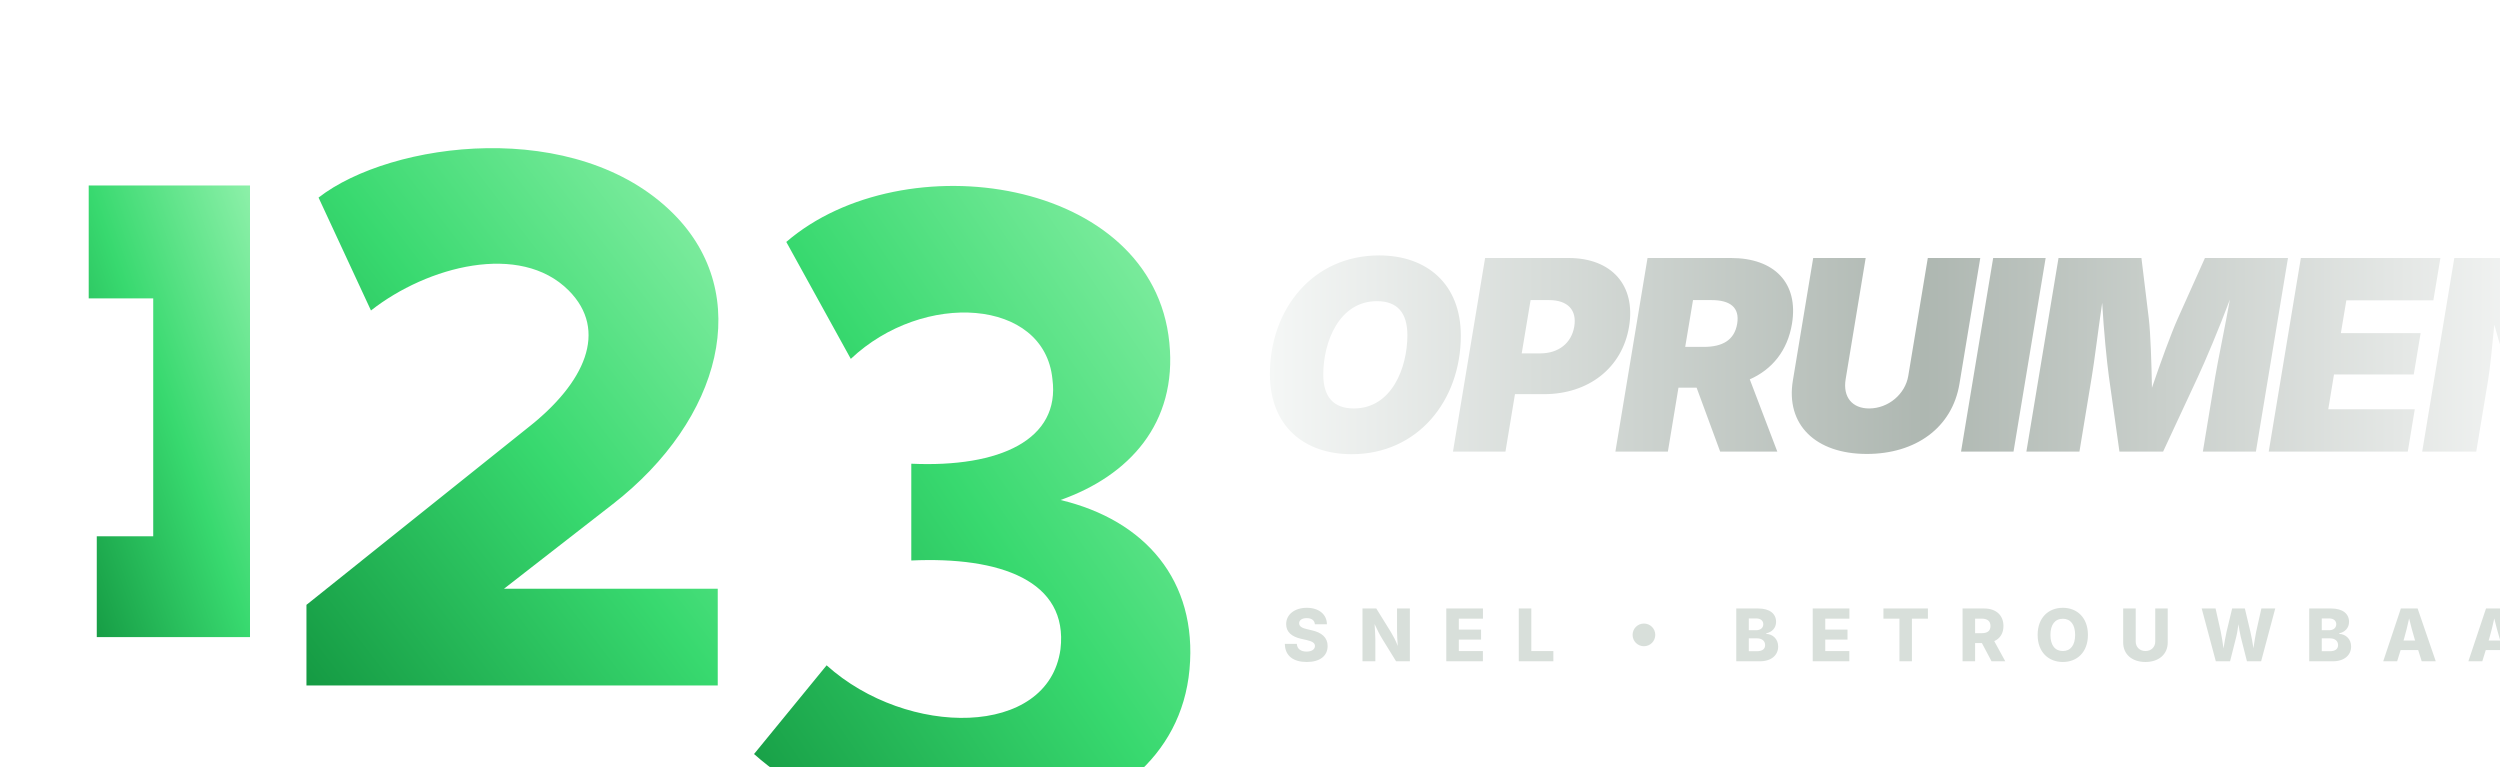
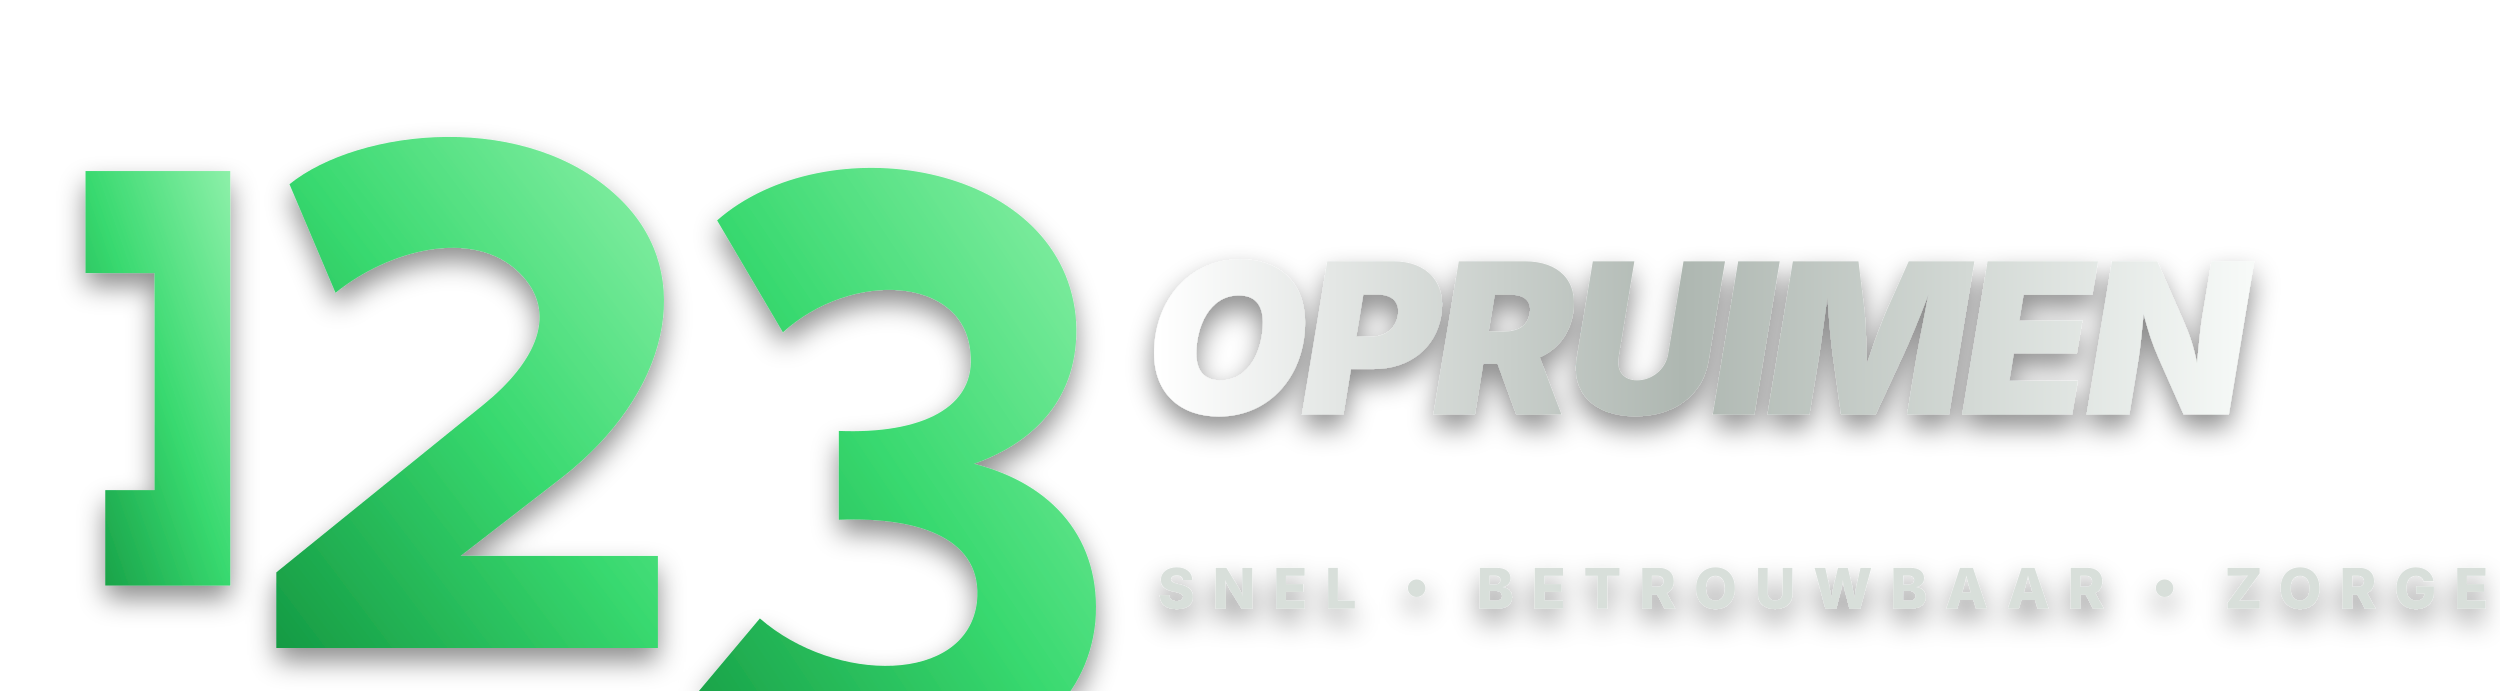
- <svg xmlns="http://www.w3.org/2000/svg" viewBox="0 0 620 190" role="img" aria-labelledby="title desc">
+ <svg xmlns="http://www.w3.org/2000/svg" viewBox="0 0 760 210" role="img" aria-labelledby="title desc">
  <defs>
    <linearGradient id="silver" x1="0" x2="1">
-       <stop offset="0" stop-color="#f5f7f6" />
-       <stop offset=".48" stop-color="#aeb7b1" />
-       <stop offset="1" stop-color="#ffffff" />
+       <stop offset="0" stop-color="#ffffff" />
+       <stop offset="0.48" stop-color="#aeb7b1" />
+       <stop offset="1" stop-color="#f7faf8" />
    </linearGradient>
    <linearGradient id="green" x1="0" y1="1" x2="1" y2="0">
      <stop offset="0" stop-color="#159a43" />
-       <stop offset=".5" stop-color="#38d96f" />
+       <stop offset="0.5" stop-color="#38d96f" />
      <stop offset="1" stop-color="#8df0a9" />
    </linearGradient>
+     <filter id="shadow" x="-20%" y="-20%" width="140%" height="140%">
+       <feDropShadow dx="0" dy="4" stdDeviation="4" flood-color="#000000" flood-opacity="0.45" />
+     </filter>
  </defs>
-   <g transform="translate(12 8)">
-     <path d="M10 38h40v112H12v-25h14V66H10z" fill="url(#green)" />
-     <path d="M67 41c18-14 64-20 88 4 20 20 12 51-15 72l-27 21h53v24H64v-20l55-44c14-11 20-24 10-34-12-12-35-6-49 5z" fill="url(#green)" />
-     <path d="M183 52c29-25 91-16 95 25 2 20-10 33-27 39 21 5 34 20 32 42-4 44-72 53-108 21l18-22c20 18 55 18 58-4 2-17-15-23-37-22v-24c22 1 37-6 35-21-2-20-32-22-50-5z" fill="url(#green)" />
-     <text x="300" y="104" font-family="Inter,Arial,sans-serif" font-size="66" font-style="italic" font-weight="900" letter-spacing="-3" fill="url(#silver)">OPRUIMEN</text>
-     <path d="M308 125h268" stroke="url(#green)" stroke-width="8" stroke-linecap="round" />
-     <text x="306" y="156" font-family="Inter,Arial,sans-serif" font-size="18" font-weight="800" letter-spacing="7" fill="#d8dfda">SNEL • BETROUWBAAR • ZORGELOOS</text>
+   <g transform="translate(18 14)" filter="url(#shadow)">
+     <g aria-hidden="true">
+       <path d="M8 38h44v126H14v-29h15V69H8z" fill="url(#green)" />
+       <path d="M70 42c21-17 73-23 101 5 23 23 14 59-18 84l-31 24h60v28H66v-23l63-51c16-13 23-28 11-40-14-14-40-7-56 6z" fill="url(#green)" />
+       <path d="M200 53c33-29 104-18 109 29 2 23-11 38-31 45 24 6 39 23 37 48-5 50-82 61-123 24l21-25c23 20 63 20 66-5 2-19-17-26-42-25v-27c25 1 42-7 40-24-2-23-36-25-57-6z" fill="url(#green)" />
+     </g>
+     <text x="330" y="112" font-family="Inter,Arial,sans-serif" font-size="64" font-style="italic" font-weight="900" letter-spacing="-2" fill="url(#silver)">OPRUIMEN</text>
+     <path d="M334 135h386" stroke="url(#green)" stroke-width="8" stroke-linecap="round" />
+     <text x="334" y="171" font-family="Inter,Arial,sans-serif" font-size="17" font-weight="800" letter-spacing="5.4" fill="#d8dfda">SNEL • BETROUWBAAR • ZORGELOOS</text>
  </g>
</svg>
